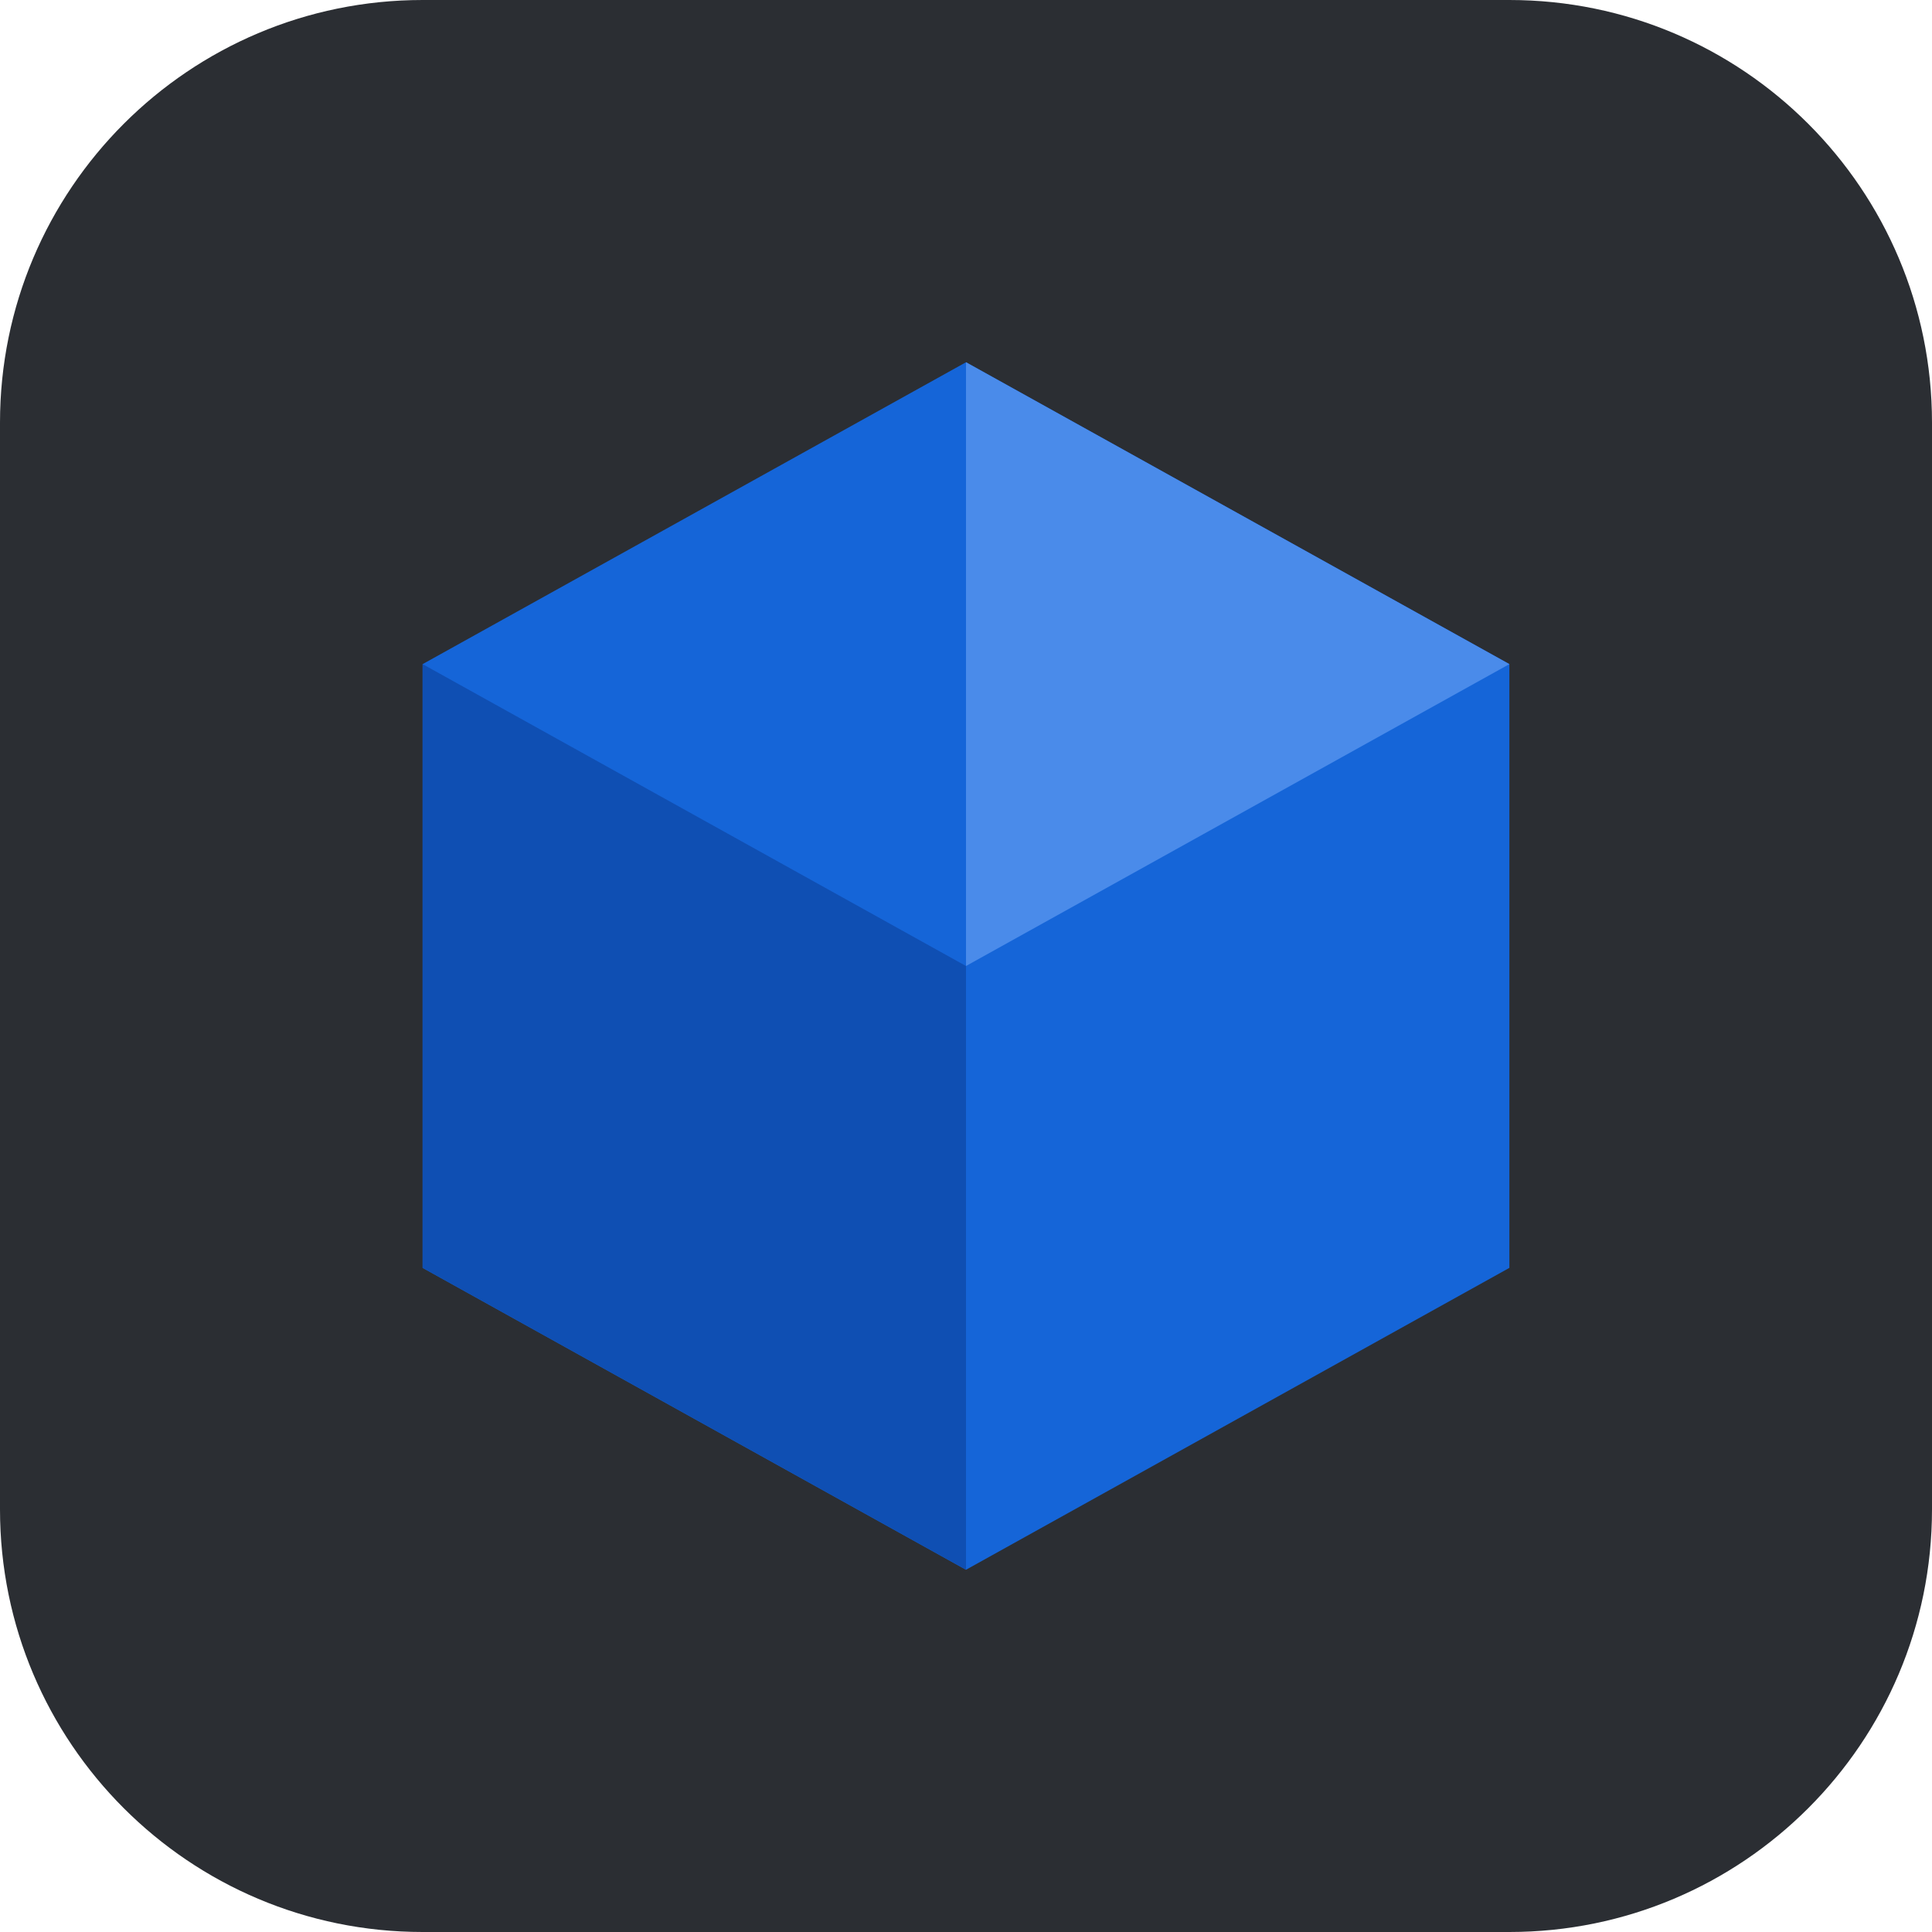
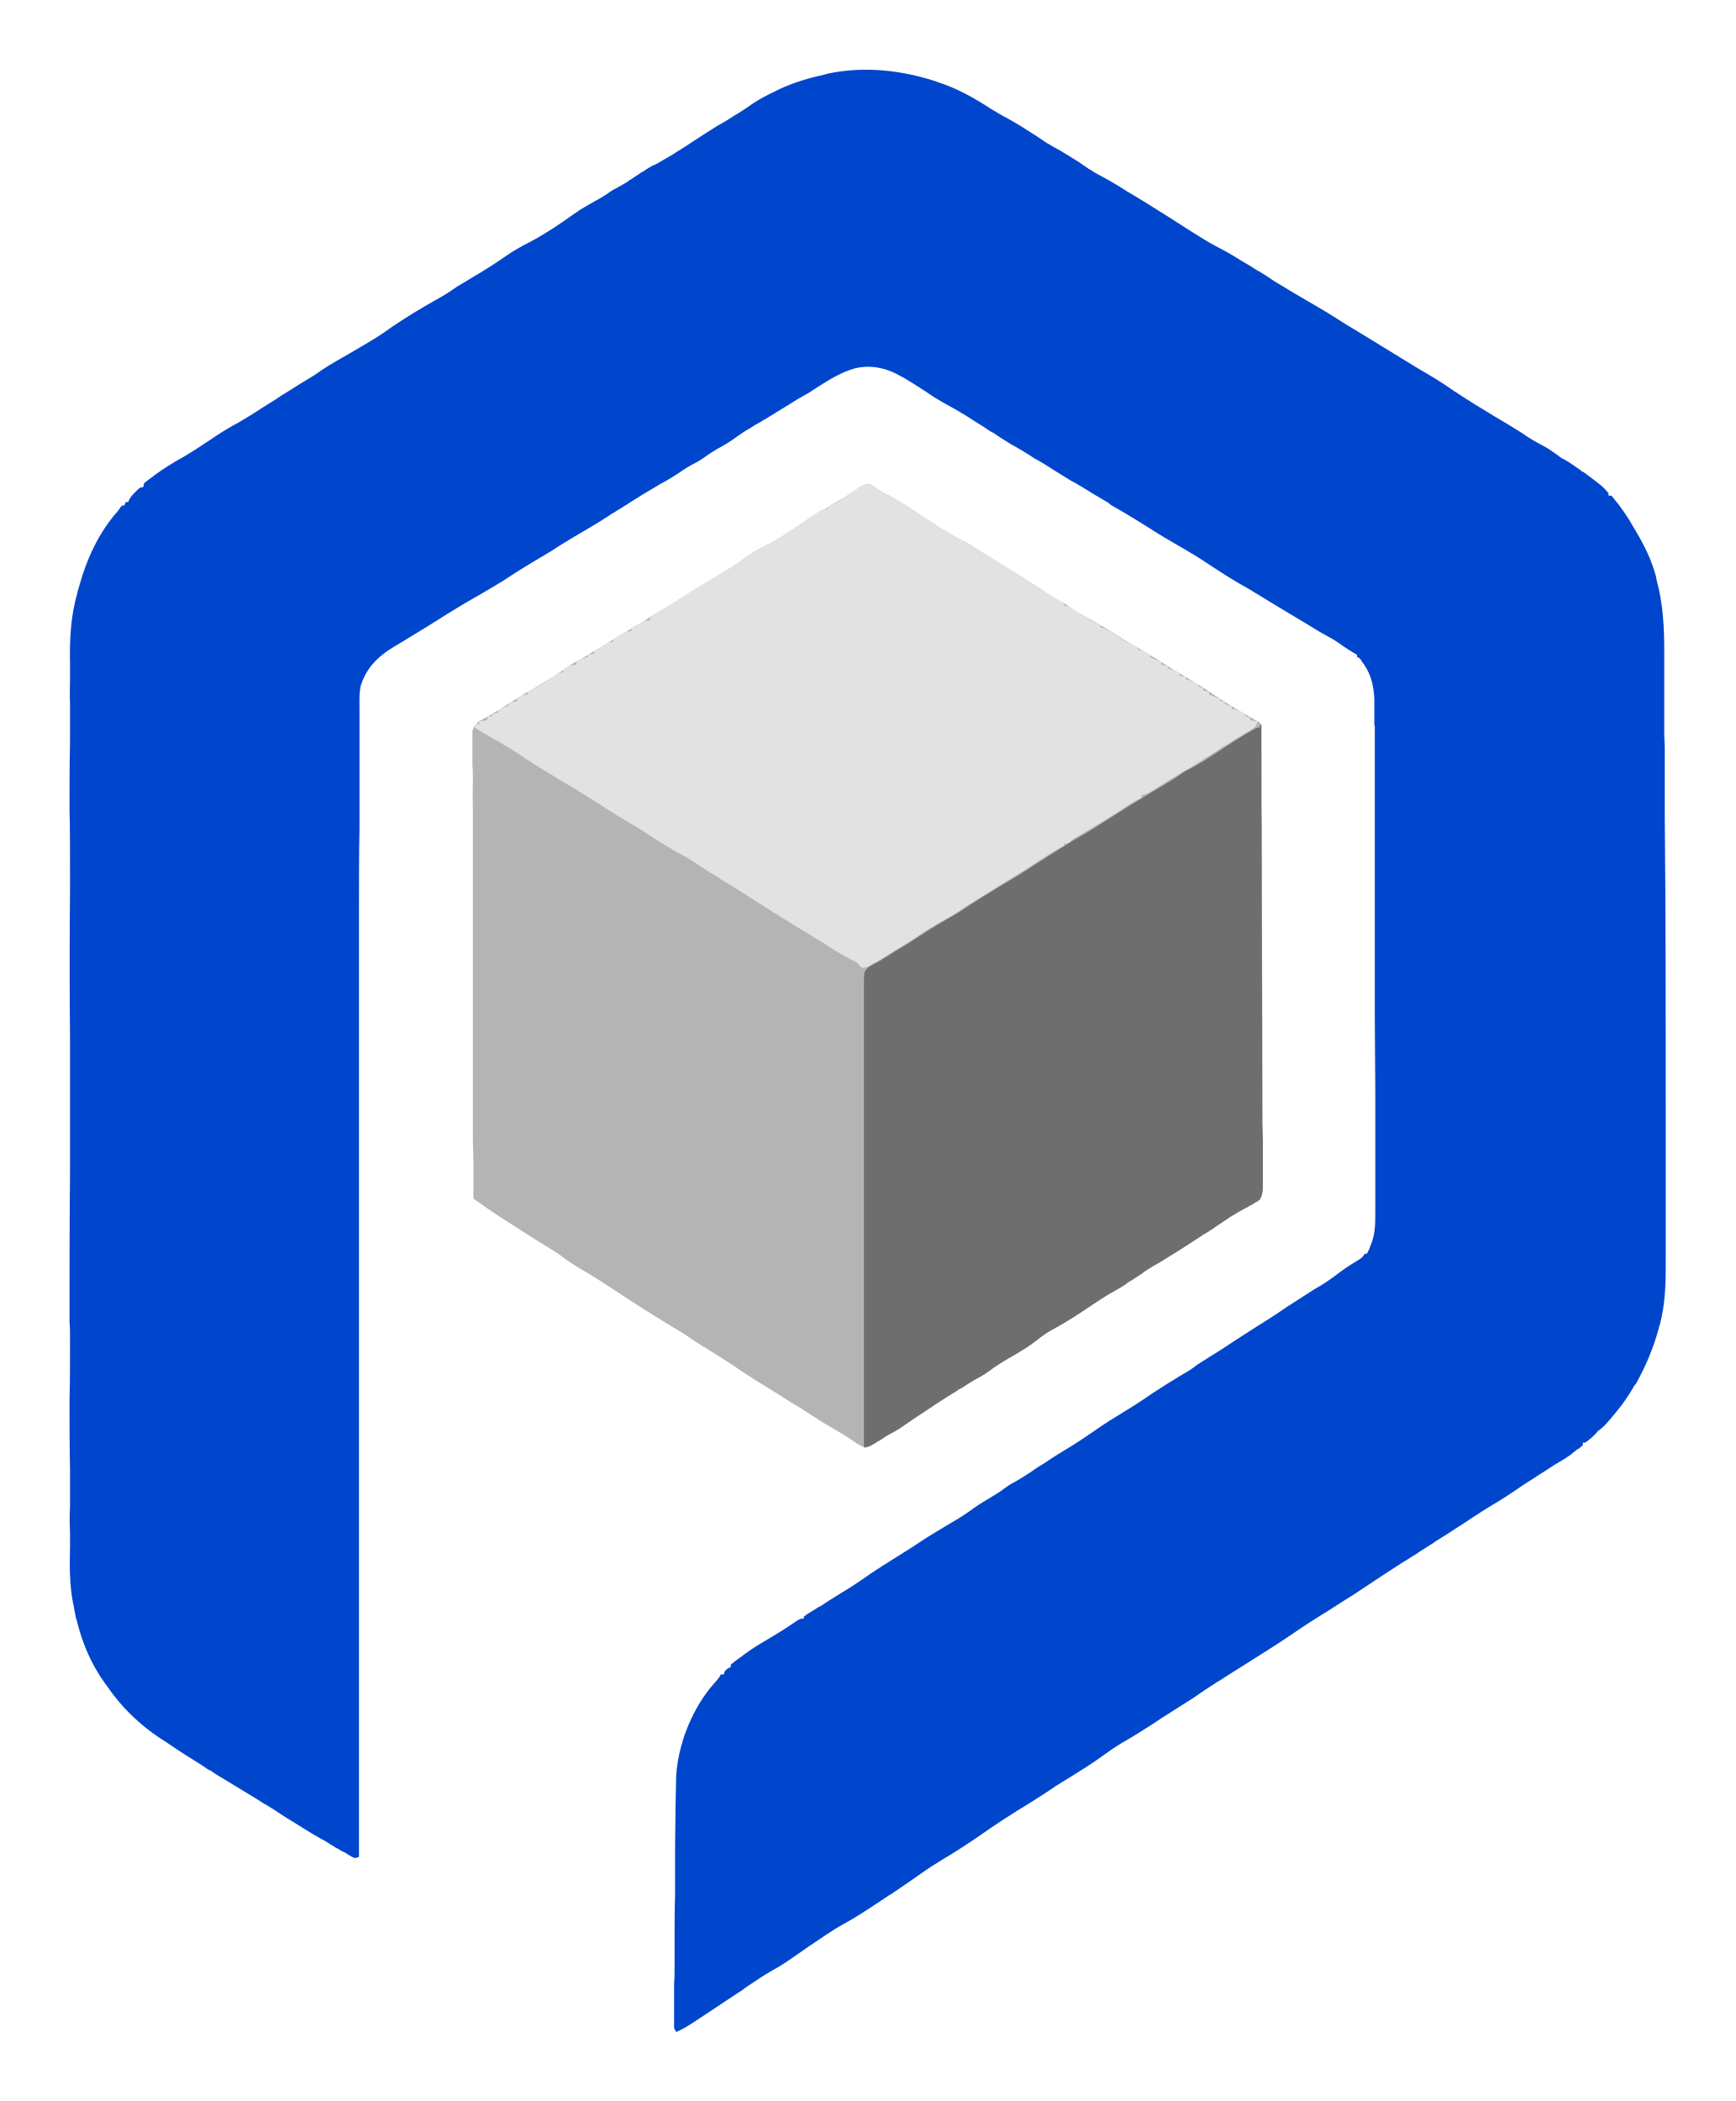
- <svg xmlns="http://www.w3.org/2000/svg" viewBox="0 0 64 64">
-   <rect width="64" height="64" rx="14" fill="#2B2E33" />
-   <path d="M32 12 14 22v20l18 10 18-10V22L32 12Z" fill="#1565D8" />
-   <path d="M32 12v20l18-10L32 12Z" fill="#4A8BEA" />
-   <path d="M14 22l18 10v20L14 42V22Z" fill="#0F4FB3" />
+ <svg xmlns="http://www.w3.org/2000/svg" viewBox="0 0 352 426" fill-rule="evenodd">
+   <path fill="#0046CC" d="M 189.8 16.5 C 189.8 16.5 189.8 16.5 190.3 16.7 C 194.1 17.9 197.6 19.9 201 22.1 C 202.2 22.8 203.3 23.5 204.5 24.1 C 205.9 24.9 207.3 25.7 208.6 26.6 C 208.8 26.7 209 26.8 209.1 26.9 C 209.9 27.4 210.7 27.9 211.4 28.4 C 212.1 28.9 212.8 29.3 213.5 29.7 C 215.4 30.7 217.2 31.9 219 33 C 219.4 33.3 219.8 33.6 220.3 33.9 C 220.6 34.1 220.8 34.3 221.1 34.4 C 221.8 34.9 222.5 35.3 223.3 35.7 C 225 36.6 226.7 37.6 228.4 38.7 C 228.5 38.8 228.7 38.9 228.9 39 C 231.6 40.6 234.3 42.3 237 44 C 244.8 49 244.8 49 248.8 51.1 C 250.4 52 251.9 53 253.5 53.9 C 254.1 54.3 254.7 54.7 255.3 55 C 256.3 55.6 257.4 56.3 258.4 57 C 261 58.6 263.7 60.2 266.3 61.7 C 268.6 63 270.8 64.4 273 65.8 C 273.5 66.1 274 66.4 274.5 66.7 C 275.7 67.4 276.9 68.2 278.1 68.9 C 281.2 70.8 284.3 72.7 287.4 74.6 C 290 76.1 292.5 77.6 294.9 79.3 C 297.6 81.1 300.4 82.8 303.2 84.5 C 305.1 85.6 306.9 86.7 308.8 87.9 C 310 88.8 311.3 89.5 312.6 90.2 C 313.8 90.8 314.9 91.6 315.9 92.3 C 316.5 92.8 316.5 92.8 317.3 93.2 C 318.4 93.8 319.4 94.6 320.5 95.3 C 320.6 95.5 320.8 95.6 321.1 95.7 C 325 98.6 325 98.6 326.2 100 C 326.2 100.2 326.2 100.3 326.2 100.5 C 326.4 100.5 326.6 100.5 326.8 100.5 C 327.2 101 327.6 101.5 328 102 C 328.2 102.2 328.3 102.4 328.4 102.5 C 329.4 103.9 330.4 105.3 331.2 106.8 C 331.4 107.1 331.6 107.5 331.8 107.8 C 333.5 110.7 334.9 113.5 335.8 116.8 C 335.8 116.9 335.8 116.9 335.9 117.4 C 337.3 122.5 337.5 127.3 337.5 132.5 C 337.5 133.7 337.5 134.8 337.5 135.9 C 337.5 137.8 337.5 139.6 337.5 141.5 C 337.5 144.1 337.5 146.6 337.5 149.1 C 337.5 149.9 337.6 150.7 337.6 151.5 C 337.6 151.7 337.6 151.9 337.6 152.1 C 337.6 156 337.6 159.8 337.6 163.7 C 337.6 164.4 337.6 165.1 337.6 165.8 C 337.8 185.4 337.8 204.9 337.8 224.5 C 337.8 227.4 337.8 230.2 337.8 233 C 337.8 236.7 337.8 240.3 337.8 244 C 337.8 245.8 337.8 247.6 337.8 249.4 C 337.8 251 337.8 252.7 337.8 254.3 C 337.8 254.9 337.8 255.5 337.8 256.1 C 337.8 260.4 337.7 264.5 336.6 268.6 C 336.5 268.8 336.4 269.1 336.4 269.3 C 335.3 273.3 333.8 276.9 331.8 280.5 C 331.6 280.7 331.6 280.8 331.4 281 C 330 283.5 328.4 285.6 326.5 287.8 C 326.3 288 326.1 288.3 325.8 288.6 C 325.3 289.2 324.7 289.7 324 290.2 C 323.8 290.5 323.6 290.7 323.4 290.9 C 322.8 291.5 322.2 292 321.5 292.5 C 321.3 292.5 321.2 292.5 321 292.5 C 321 292.7 321 292.8 321 293 C 320.7 293.3 320.7 293.3 320.2 293.7 C 320 293.8 319.9 293.9 319.7 294 C 319.5 294.2 319.3 294.3 319.2 294.4 C 319 294.6 318.8 294.7 318.6 294.9 C 317.5 295.7 316.3 296.4 315.1 297.1 C 314.3 297.6 313.6 298.1 312.8 298.6 C 312.6 298.7 312.5 298.8 312.3 298.9 C 311.4 299.5 310.5 300.1 309.5 300.7 C 307 302.4 304.5 304.1 301.9 305.6 C 300.1 306.7 298.3 307.9 296.5 309.1 C 295.5 309.7 294.5 310.4 293.4 311.1 C 292.6 311.6 291.8 312.1 291 312.6 C 290.9 312.7 290.8 312.8 290.6 312.9 C 289.9 313.3 289.2 313.8 288.4 314.3 C 288.2 314.4 287.9 314.6 287.6 314.8 C 287.6 314.8 287.6 314.8 287.2 315.1 C 286.3 315.6 285.5 316.2 284.6 316.7 C 281.3 318.8 278 321 274.7 323.2 C 272.4 324.6 270.2 326.1 267.9 327.5 C 265.3 329.1 262.8 330.8 260.3 332.5 C 258.3 333.8 256.3 335.1 254.2 336.4 C 252.3 337.6 250.4 338.8 248.5 340 C 248 340.3 247.5 340.7 246.9 341 C 245.2 342.1 243.5 343.2 241.8 344.4 C 239.7 345.7 237.6 347.1 235.5 348.4 C 234.9 348.8 234.3 349.2 233.7 349.6 C 231.7 350.9 229.6 352.2 227.5 353.4 C 226 354.3 224.6 355.3 223.2 356.3 C 221.3 357.7 219.3 358.9 217.4 360.1 C 216.3 360.8 215.1 361.5 214 362.2 C 212.3 363.4 210.5 364.5 208.8 365.6 C 205.5 367.6 202.2 369.7 199.1 371.9 C 196.5 373.7 193.9 375.4 191.2 377 C 189.7 377.9 188.3 378.8 186.9 379.8 C 184.8 381.3 182.7 382.7 180.5 384.2 C 180.4 384.2 180.4 384.2 180 384.5 C 174.1 388.4 174.1 388.4 171.1 390.1 C 168.7 391.4 166.4 393.1 164.1 394.6 C 158.8 398.3 158.8 398.3 156.5 399.6 C 154.9 400.5 153.3 401.6 151.8 402.6 C 151.4 402.9 151 403.1 150.7 403.4 C 149.6 404.1 148.6 404.8 147.5 405.5 C 139.1 411.1 139.1 411.1 137.2 412 C 136.6 411.4 136.7 411.1 136.7 410.2 C 136.7 410.1 136.7 409.9 136.7 409.7 C 136.7 409.5 136.7 409.3 136.7 409.2 C 136.7 408.5 136.7 407.9 136.7 407.3 C 136.7 406.8 136.7 406.4 136.7 405.9 C 136.7 404.7 136.7 403.5 136.7 402.3 C 136.8 401 136.8 399.7 136.8 398.4 C 136.8 396.3 136.8 394.1 136.8 392 C 136.8 389.5 136.8 387 136.9 384.5 C 136.9 381.9 136.9 379.2 136.9 376.6 C 136.9 375.8 136.9 375 136.9 374.3 C 137 365.2 137 365.2 137.1 361.2 C 137.1 361 137.1 360.7 137.1 360.5 C 137.2 358.2 137.6 356 138.2 353.8 C 138.3 353.6 138.4 353.4 138.4 353.1 C 139.8 348.6 142 344.4 145.2 340.9 C 145.8 340.2 145.8 340.2 146.2 339.5 C 146.4 339.5 146.6 339.5 146.8 339.5 C 146.8 339.3 146.9 339.2 146.9 339 C 147.3 338.4 147.6 338.3 148.2 338 C 148.2 337.8 148.2 337.7 148.2 337.5 C 149 336.9 149.7 336.3 150.5 335.8 C 150.7 335.6 150.8 335.5 151 335.4 C 152.6 334.2 154.3 333.2 156 332.2 C 157.7 331.2 159.3 330.2 160.9 329.1 C 162.2 328.2 162.2 328.2 163 328.2 C 163 328.1 163 327.9 163 327.8 C 163.6 327.3 164.2 327 164.8 326.6 C 165.2 326.4 165.6 326.1 165.9 325.9 C 166.1 325.8 166.3 325.7 166.5 325.6 C 167.2 325.2 167.8 324.7 168.5 324.3 C 169.3 323.8 170.1 323.3 170.9 322.8 C 172.1 322.1 173.3 321.3 174.5 320.5 C 177.4 318.4 180.4 316.6 183.4 314.7 C 184.4 314.1 185.3 313.5 186.2 312.9 C 188.4 311.4 190.7 310.1 193 308.7 C 194.6 307.8 196.1 306.8 197.6 305.7 C 198.6 305 199.6 304.4 200.6 303.8 C 202.6 302.6 202.6 302.6 203.4 302 C 203.9 301.6 204.4 301.3 205 300.9 C 206.4 300.2 207.7 299.3 209 298.5 C 209.7 298 210.4 297.5 211.1 297.1 C 211.3 297 211.4 296.9 211.6 296.8 C 213.5 295.5 215.6 294.2 217.6 293 C 219.2 292 220.8 290.9 222.4 289.8 C 224.1 288.6 225.9 287.5 227.7 286.4 C 229.7 285.2 231.7 283.9 233.7 282.5 C 235.7 281.2 237.6 280 239.6 278.8 C 240.7 278.2 241.8 277.5 242.8 276.7 C 243.8 276.1 244.8 275.4 245.8 274.8 C 247.3 273.9 248.8 272.9 250.3 271.9 C 251.7 271 253.1 270.1 254.5 269.2 C 256.6 267.9 258.8 266.5 260.8 265.1 C 262.2 264.2 263.6 263.3 265 262.4 C 265.2 262.3 265.4 262.2 265.6 262 C 266.4 261.5 267.2 261 268.1 260.5 C 269.5 259.6 270.9 258.6 272.2 257.6 C 273.3 256.8 274.4 256.1 275.6 255.4 C 276.2 255 276.2 255 276.8 254.2 C 276.9 254.2 277.1 254.2 277.2 254.2 C 277.4 253.8 277.6 253.4 277.8 253 C 277.8 252.8 277.9 252.6 278 252.4 C 278.9 250.2 278.9 248.1 278.9 245.8 C 278.9 245.4 278.9 244.9 278.9 244.5 C 278.9 243.4 278.9 242.2 278.9 241.1 C 278.9 239.8 278.9 238.6 278.9 237.4 C 278.9 234.9 278.9 232.5 278.9 230.1 C 278.9 227.2 278.9 224.4 278.9 221.5 C 278.9 216.5 278.8 211.4 278.8 206.3 C 278.8 201.4 278.8 196.5 278.8 191.6 C 278.8 191.3 278.8 191 278.8 190.7 C 278.8 189.5 278.8 188.2 278.8 187 C 278.8 182.1 278.8 177.1 278.8 172.1 C 278.8 171 278.8 169.8 278.8 168.7 C 278.8 165.7 278.8 162.8 278.8 159.8 C 278.8 158.6 278.8 157.3 278.8 156.1 C 278.8 153.2 278.8 150.2 278.8 147.2 C 278.7 147.1 278.7 146.9 278.7 146.7 C 278.7 145.5 278.7 144.4 278.7 143.3 C 278.7 142.8 278.7 142.3 278.7 141.8 C 278.6 139.2 278.1 136.9 276.6 134.7 C 276.4 134.5 276.3 134.3 276.1 134 C 275.8 133.5 275.8 133.5 275.2 133.2 C 275.2 133.1 275.2 132.9 275.2 132.8 C 275.1 132.7 275 132.6 274.9 132.6 C 274 132.1 273.3 131.6 272.5 131.1 C 271.4 130.3 270.4 129.6 269.2 129 C 267.9 128.3 266.6 127.5 265.3 126.7 C 263.3 125.5 261.3 124.3 259.3 123.1 C 257.8 122.2 256.2 121.2 254.7 120.3 C 253.6 119.6 252.4 118.9 251.3 118.3 C 249.4 117.2 247.5 116 245.7 114.8 C 243.5 113.3 241.2 111.9 238.9 110.6 C 236.8 109.4 234.8 108.2 232.8 106.9 C 231.8 106.3 230.9 105.7 229.9 105.1 C 228.4 104.2 226.9 103.3 225.3 102.4 C 225.1 102.2 224.9 102.1 224.7 101.9 C 223.7 101.3 222.8 100.8 221.8 100.2 C 220.2 99.2 218.6 98.2 216.9 97.3 C 215.9 96.7 215 96.1 214 95.5 C 212.6 94.6 211.2 93.7 209.7 92.9 C 209.4 92.7 209.1 92.5 208.8 92.3 C 207.5 91.5 206.2 90.7 204.9 90 C 203.8 89.3 202.6 88.6 201.5 87.8 C 201.3 87.7 201.1 87.6 200.9 87.5 C 199.9 86.8 198.8 86.1 197.8 85.5 C 195.7 84.1 193.6 82.9 191.4 81.7 C 190.2 81 189 80.3 187.9 79.5 C 186.4 78.5 184.9 77.6 183.3 76.6 C 183.1 76.5 182.9 76.4 182.7 76.3 C 179.8 74.6 176.6 73.9 173.3 74.7 C 170.2 75.6 167.7 77.3 165 79 C 164 79.7 162.9 80.3 161.8 80.9 C 161 81.4 160.2 81.9 159.4 82.4 C 157.9 83.3 156.5 84.2 155 85.1 C 154.9 85.1 154.9 85.1 154.5 85.4 C 153.8 85.8 153 86.2 152.3 86.7 C 151.2 87.3 150.2 88 149.2 88.7 C 148 89.6 146.8 90.3 145.5 91 C 144.7 91.5 144 91.9 143.3 92.4 C 142.7 92.9 142.1 93.2 141.5 93.6 C 140.5 94.1 139.6 94.6 138.7 95.2 C 137.1 96.3 135.5 97.3 133.8 98.2 C 131.4 99.6 129.1 101 126.8 102.5 C 126.6 102.6 126.6 102.6 126 103 C 125.6 103.2 125.2 103.5 124.7 103.8 C 124.6 103.9 124.6 103.9 124 104.2 C 123.9 104.3 123.7 104.4 123.6 104.5 C 121.3 106 118.9 107.4 116.5 108.8 C 115 109.7 113.5 110.6 112 111.6 C 110.7 112.4 109.3 113.2 108 114 C 106.5 114.9 105 115.8 103.5 116.8 C 101.6 118.1 99.6 119.2 97.6 120.4 C 97.4 120.5 97.3 120.6 97.1 120.7 C 96.3 121.1 95.6 121.6 94.8 122 C 92.1 123.6 89.4 125.3 86.7 127 C 84.9 128.1 83.1 129.2 81.3 130.3 C 77.6 132.4 74.6 134.6 73.2 138.9 C 72.8 140.5 72.9 142.2 72.9 143.8 C 72.9 144.2 72.9 144.6 72.9 145 C 72.9 146.2 72.9 147.3 72.9 148.4 C 72.9 149.6 72.9 150.8 72.9 152 C 72.9 154.2 72.9 156.3 72.9 158.4 C 72.9 161.6 72.9 164.8 72.9 167.9 C 72.8 173.3 72.8 178.6 72.8 183.9 C 72.8 189.2 72.8 194.5 72.8 199.7 C 72.8 200.1 72.8 200.4 72.8 200.7 C 72.8 202.1 72.8 203.4 72.8 204.7 C 72.8 208.4 72.8 212.2 72.8 215.9 C 72.8 216.1 72.8 216.2 72.8 216.4 C 72.8 224.6 72.8 232.9 72.8 241.1 C 72.8 244 72.8 246.8 72.8 249.7 C 72.8 249.9 72.8 250.1 72.8 250.2 C 72.8 258.5 72.8 266.7 72.8 275 C 72.8 275.5 72.8 276.1 72.8 276.6 C 72.8 280.1 72.8 283.7 72.8 287.2 C 72.8 294.3 72.8 301.4 72.8 308.4 C 72.8 308.7 72.8 309.1 72.8 309.4 C 72.8 331.8 72.8 354.1 72.8 376.5 C 72 376.8 72 376.8 71.4 376.5 C 71.2 376.4 70.9 376.2 70.7 376.1 C 70.4 375.9 70.2 375.8 69.9 375.6 C 69.6 375.5 69.3 375.3 69.1 375.2 C 68.8 375 68.5 374.8 68.2 374.7 C 67.4 374.2 66.6 373.7 65.8 373.2 C 65.6 373.1 65.4 373 65.2 372.9 C 62.7 371.5 60.3 369.9 57.8 368.4 C 56.3 367.4 54.8 366.4 53.2 365.5 C 53 365.4 52.8 365.2 52.6 365.1 C 50.3 363.7 48 362.3 45.7 360.9 C 45 360.5 44.4 360.1 43.7 359.7 C 43.5 359.5 43.2 359.4 43 359.2 C 42.9 359.1 42.9 359.1 42.2 358.8 C 41.8 358.5 41.4 358.2 40.9 357.9 C 38.5 356.4 36.1 354.9 33.8 353.3 C 33.3 353 32.9 352.7 32.4 352.4 C 28.3 349.7 24.5 346 21.8 342 C 21.6 341.7 21.4 341.5 21.2 341.2 C 18.5 337.4 16.7 333.2 15.6 328.7 C 15.6 328.6 15.6 328.6 15.4 328.1 C 15.3 327.4 15.1 326.7 15 326 C 15 325.8 15 325.8 14.8 325 C 14.1 321.3 14.1 317.5 14.2 313.7 C 14.2 312.7 14.2 311.7 14.2 310.7 C 14.1 309 14.1 307.3 14.2 305.5 C 14.2 303 14.2 300.4 14.2 297.8 C 14.1 293.3 14.1 288.7 14.1 284.1 C 14.2 280.1 14.2 276.1 14.2 272.1 C 14.2 271.8 14.2 271.5 14.2 271.2 C 14.2 270.2 14.2 269.1 14.1 268 C 14.1 257.9 14.1 247.7 14.2 237.6 C 14.2 228.6 14.2 219.6 14.2 210.6 C 14.1 200.4 14.1 190.3 14.2 180.2 C 14.2 179.1 14.2 178 14.2 176.9 C 14.2 176.7 14.2 176.4 14.2 176.1 C 14.2 172.1 14.2 168.1 14.1 164.1 C 14.1 159.6 14.1 155 14.2 150.4 C 14.2 147.9 14.2 145.3 14.2 142.8 C 14.1 141.1 14.2 139.4 14.2 137.7 C 14.2 136.7 14.2 135.7 14.2 134.8 C 14.1 129.8 14.3 125 15.7 120.2 C 15.7 119.9 15.8 119.7 15.9 119.4 C 17.5 113.5 19.9 108.1 24 103.5 C 24.1 103.3 24.3 103.1 24.4 102.9 C 24.5 102.8 24.6 102.6 24.8 102.5 C 24.9 102.5 25.1 102.5 25.2 102.5 C 25.3 102.3 25.4 102 25.5 101.8 C 25.7 101.8 25.8 101.8 26 101.8 C 26.1 101.6 26.1 101.5 26.2 101.3 C 26.5 100.7 27 100.2 27.5 99.7 C 27.6 99.6 27.6 99.6 28 99.2 C 28.5 98.8 28.5 98.8 29 98.8 C 29.1 98.5 29.2 98.3 29.2 98 C 29.8 97.5 30.3 97.1 30.9 96.7 C 31.1 96.6 31.2 96.4 31.4 96.3 C 33.2 95 35.1 93.8 37.1 92.7 C 39 91.6 40.8 90.4 42.6 89.2 C 44.5 87.9 46.4 86.7 48.5 85.6 C 50 84.7 51.5 83.8 53 82.8 C 54.1 82.1 55.1 81.5 56.2 80.8 C 56.4 80.6 56.7 80.5 56.9 80.3 C 58.6 79.3 60.2 78.2 61.9 77.2 C 63.1 76.5 64.2 75.8 65.3 75 C 67.1 73.8 69.1 72.7 71 71.6 C 76.8 68.2 76.8 68.2 79.6 66.2 C 82.4 64.3 85.4 62.5 88.4 60.8 C 89.9 60 91.3 59.1 92.7 58.1 C 94.3 57.2 95.8 56.2 97.4 55.3 C 99.2 54.2 100.9 53.1 102.6 51.9 C 104.2 50.8 105.8 49.9 107.4 49.1 C 110.6 47.4 113.6 45.4 116.5 43.3 C 117.8 42.4 119.2 41.6 120.6 40.8 C 121.4 40.4 122.2 39.9 123 39.4 C 123.5 39 124 38.7 124.5 38.4 C 125.5 37.9 126.5 37.3 127.5 36.7 C 127.5 36.6 127.5 36.6 127.9 36.4 C 128.6 35.9 129.3 35.5 130 35 C 130.2 34.9 130.5 34.7 130.7 34.6 C 130.9 34.4 131.1 34.3 131.3 34.2 C 131.9 33.8 132.5 33.5 133.2 33.2 C 134.4 32.5 135.6 31.8 136.8 31.1 C 137 30.9 137.2 30.8 137.4 30.7 C 138.4 30.1 139.3 29.5 140.2 28.9 C 141.9 27.8 143.7 26.6 145.5 25.5 C 146.8 24.8 148.1 24 149.3 23.2 C 149.5 23.1 149.7 23 149.8 22.9 C 150.8 22.3 151.8 21.6 152.8 20.9 C 154.2 20 155.7 19.2 157.2 18.5 C 157.4 18.4 157.4 18.4 158 18.1 C 161 16.7 164.1 15.8 167.3 15.1 C 167.5 15 167.8 15 168 14.9 C 175.3 13.4 182.7 14.2 189.8 16.5 Z" />
+   <path fill="#B4B4B4" d="M 176.5 98.2 C 177 98.5 177 98.5 177.5 98.9 C 178.3 99.5 179 99.9 179.9 100.3 C 182.3 101.5 184.5 103 186.7 104.5 C 189.6 106.4 192.6 108.4 195.8 109.9 C 196.5 110.3 197.2 110.7 197.9 111.2 C 199.4 112.2 201 113.1 202.5 114.1 C 205.4 115.8 208.2 117.6 211 119.4 C 211.3 119.6 211.6 119.9 212 120.1 C 212 120.1 212 120.1 212.4 120.4 C 213.6 121.2 214.7 121.8 215.9 122.4 C 216.6 122.8 217.2 123.3 217.8 123.8 C 218.4 124.1 219.1 124.5 219.7 124.8 C 222 126.1 224.3 127.4 226.5 128.8 C 227.5 129.5 228.6 130.1 229.6 130.7 C 231.5 131.8 233.4 132.9 235.3 134.1 C 236.7 135 238.1 135.9 239.5 136.7 C 242.1 138.2 244.6 139.8 247.1 141.5 C 249.7 143.2 252.4 144.8 255.1 146.3 C 255.5 146.5 255.5 146.5 255.8 147 C 255.8 147.7 255.8 148.5 255.8 149.2 C 255.8 149.4 255.8 149.7 255.8 149.9 C 255.8 150.7 255.8 151.5 255.8 152.3 C 255.8 152.8 255.8 153.4 255.8 153.9 C 255.8 155.5 255.8 157 255.8 158.5 C 255.8 160.2 255.8 161.8 255.8 163.4 C 255.9 166.6 255.9 169.7 255.9 172.9 C 255.9 173.2 255.9 173.6 255.9 173.9 C 255.9 174.1 255.9 174.3 255.9 174.5 C 255.9 176.3 255.9 178.1 255.9 179.9 C 255.9 189.1 256 198.3 256 207.5 C 256 208.9 256 210.3 256 211.7 C 256 217.1 256 222.5 256 227.9 C 256 229.1 256.1 230.3 256.1 231.5 C 256.1 233 256.1 234.5 256.1 236.1 C 256.1 236.6 256.1 237.2 256.1 237.7 C 256.1 238.4 256.1 239.1 256.1 239.8 C 256.1 240 256.1 240.2 256.1 240.5 C 256.1 241.5 256 242.3 255.5 243.2 C 255 243.6 255 243.6 254.4 243.9 C 254.2 244.1 254 244.2 253.8 244.3 C 253.5 244.4 253.3 244.5 253.1 244.7 C 252.6 244.9 252.1 245.2 251.6 245.5 C 251.5 245.5 251.5 245.5 250.9 245.9 C 250 246.4 249.2 246.9 248.4 247.5 C 248.2 247.6 248.1 247.7 247.9 247.8 C 247.6 248 247.3 248.2 247 248.4 C 246 249.1 245 249.8 243.9 250.4 C 243.7 250.6 243.5 250.7 243.3 250.8 C 240.6 252.6 237.9 254.3 235.1 256 C 233.8 256.7 232.5 257.5 231.3 258.4 C 230.4 259 229.5 259.6 228.6 260.1 C 228.5 260.3 228.3 260.4 228.1 260.5 C 227.2 261.1 226.3 261.6 225.4 262.1 C 224 262.9 222.7 263.8 221.3 264.7 C 218.8 266.4 216.2 268.1 213.4 269.6 C 212.3 270.2 211.3 270.9 210.3 271.7 C 208.8 272.9 207.3 273.8 205.6 274.8 C 203.8 275.8 202 276.9 200.3 278.2 C 199.7 278.6 199.1 279 198.5 279.3 C 197.2 280 196.1 280.7 194.9 281.5 C 194.6 281.6 194.4 281.7 194.2 281.9 C 191.2 283.7 188.3 285.7 185.3 287.7 C 184.9 288 184.5 288.3 184.1 288.5 C 183.7 288.8 183.4 289 183 289.3 C 182 290 180.9 290.6 179.8 291.2 C 179.3 291.5 178.8 291.8 178.4 292.1 C 178.1 292.2 177.8 292.4 177.6 292.6 C 177.3 292.8 177 292.9 176.8 293.1 C 176 293.5 176 293.5 175.4 293.5 C 174.6 293.2 173.9 292.8 173.2 292.3 C 171.8 291.3 170.4 290.5 168.9 289.6 C 167.3 288.7 165.7 287.7 164.2 286.7 C 163 285.9 161.7 285.1 160.5 284.4 C 160.3 284.3 160.1 284.1 159.9 284 C 159.6 283.8 159.2 283.6 158.8 283.3 C 155.4 281.2 151.9 279.1 148.6 276.8 C 146.9 275.7 145.2 274.6 143.4 273.5 C 142.2 272.8 141 272 139.8 271.2 C 138.7 270.4 137.5 269.7 136.3 269 C 132.2 266.5 128.2 264 124.2 261.3 C 122.2 260 120.2 258.7 118.1 257.5 C 116.6 256.6 115.3 255.8 114 254.8 C 113 254 111.9 253.4 110.8 252.7 C 109.6 252 108.4 251.2 107.1 250.4 C 105.7 249.5 104.3 248.6 102.9 247.7 C 101.6 246.9 100.3 246 99.1 245.2 C 98.3 244.6 97.5 244.1 96.7 243.5 C 96.2 243.2 96.2 243.2 96 243 C 96 242.5 96 242 96 241.5 C 96 241.4 96 241.4 96 241 C 96 240.4 96 239.9 96 239.4 C 96 239 96 238.6 96 238.2 C 96 237.1 96 236 96 234.9 C 96 233.7 95.9 232.6 95.9 231.4 C 95.9 228.6 95.9 225.8 95.9 222.9 C 95.9 222.1 95.9 221.3 95.9 220.5 C 95.9 215.6 95.9 210.6 95.9 205.7 C 95.9 204.5 95.9 203.4 95.9 202.2 C 95.9 202 95.9 201.7 95.9 201.4 C 95.9 196.8 95.9 192.1 95.9 187.5 C 95.9 182.8 95.9 178 95.9 173.3 C 95.9 170.6 95.9 168 95.9 165.3 C 95.9 163 95.8 160.8 95.9 158.5 C 95.9 157.3 95.9 156.2 95.8 155 C 95.8 154 95.8 152.9 95.8 151.9 C 95.8 151.5 95.8 151.1 95.8 150.7 C 95.8 150.2 95.8 149.7 95.8 149.1 C 95.8 148.9 95.8 148.6 95.8 148.3 C 96 147.3 96.5 146.9 97.2 146.2 C 97.8 145.9 98.3 145.6 98.9 145.3 C 100.1 144.6 101.3 143.9 102.5 143.1 C 103.7 142.4 104.8 141.6 106 140.9 C 106.2 140.8 106.3 140.7 106.5 140.6 C 107.2 140.2 107.9 139.8 108.6 139.4 C 112.9 136.8 112.9 136.8 114.4 135.7 C 115.6 134.8 116.9 134.1 118.2 133.4 C 119.4 132.7 120.7 131.9 121.9 131.2 C 123.5 130.2 125.2 129.2 126.8 128.2 C 128.5 127.2 130.2 126.2 131.9 125.1 C 133 124.4 134 123.8 135.1 123.2 C 136 122.6 136.9 122.1 137.8 121.5 C 139 120.7 140.3 119.9 141.6 119.1 C 142.6 118.5 143.6 117.9 144.6 117.3 C 145.2 116.9 145.8 116.6 146.4 116.2 C 148 115.3 149.4 114.4 150.8 113.3 C 152.1 112.3 153.5 111.5 155 110.8 C 158.1 109.2 161 107.3 163.8 105.3 C 164.8 104.6 165.7 104.1 166.7 103.5 C 167.4 103.2 168 102.8 168.7 102.3 C 169.4 101.9 170 101.5 170.7 101.2 C 171.9 100.4 173.1 99.7 174.3 98.8 C 175.1 98.3 175.5 98.2 176.5 98.2 Z" />
+   <path fill="#E2E2E2" d="M 176.5 98.2 C 177.2 98.6 177.2 98.6 177.8 99.1 C 178.6 99.6 179.4 100.1 180.2 100.5 C 181.3 101 182.2 101.6 183.2 102.2 C 184.1 102.8 185.1 103.4 186 104 C 187.1 104.7 188.1 105.3 189.2 106 C 191.1 107.3 193 108.5 195 109.5 C 196 110 197 110.5 197.9 111.2 C 199.4 112.2 201 113.1 202.5 114.1 C 205.4 115.8 208.2 117.6 211 119.4 C 211.2 119.6 211.4 119.7 211.5 119.8 C 211.8 120 212.2 120.2 212.5 120.4 C 213.5 121.1 214.6 121.7 215.8 122.2 C 215.8 122.4 215.8 122.6 215.8 122.8 C 215.9 122.8 216 122.8 216.2 122.8 C 217 123.1 217.6 123.5 218.3 123.9 C 218.6 124.1 218.9 124.3 219.1 124.5 C 219.3 124.6 219.4 124.6 219.6 124.7 C 220.2 125.1 220.8 125.5 221.4 125.9 C 221.6 126 221.8 126.1 222 126.2 C 222.5 126.5 222.5 126.5 223.2 126.8 C 223.2 126.9 223.2 127.1 223.2 127.2 C 223.4 127.3 223.5 127.3 223.6 127.3 C 224.5 127.6 225.2 128.1 225.9 128.5 C 227.4 129.6 229 130.5 230.8 131.2 C 230.8 131.4 230.8 131.6 230.8 131.8 C 230.8 131.8 230.8 131.8 231.2 131.8 C 231.9 132 232.6 132.4 233.2 132.8 C 233.2 132.9 233.2 133.1 233.2 133.2 C 233.4 133.3 233.6 133.4 233.8 133.5 C 234.4 133.7 234.9 134 235.5 134.2 C 235.5 134.4 235.5 134.6 235.5 134.8 C 235.9 134.8 236.3 134.9 236.8 135 C 236.8 135.2 236.8 135.3 236.8 135.5 C 236.8 135.5 236.8 135.5 237.2 135.6 C 237.9 135.8 238.6 136.1 239.2 136.5 C 239.2 136.7 239.2 136.8 239.2 137 C 239.7 137.1 240.1 137.2 240.5 137.2 C 240.5 137.4 240.5 137.6 240.5 137.8 C 240.6 137.8 240.6 137.8 240.9 137.8 C 241.7 138 242.3 138.4 243 138.8 C 243 138.9 243 139.1 243 139.2 C 243.3 139.3 243.7 139.4 244 139.5 C 244 139.7 244 139.8 244 140 C 244.4 140.1 244.8 140.2 245.2 140.2 C 245.2 140.4 245.2 140.6 245.2 140.8 C 246 141.1 246.7 141.4 247.5 141.8 C 247.5 141.9 247.5 142.1 247.5 142.2 C 247.7 142.2 248 142.2 248.2 142.2 C 248.3 142.4 248.4 142.6 248.5 142.8 C 248.9 142.9 249.3 143.1 249.8 143.2 C 249.8 143.4 249.8 143.6 249.8 143.8 C 249.9 143.8 250.1 143.8 250.3 143.8 C 251.1 144 251.8 144.4 252.5 144.8 C 252.5 144.9 252.5 145.1 252.5 145.2 C 252.8 145.3 253.2 145.4 253.5 145.5 C 253.5 145.7 253.5 145.8 253.5 146 C 254 146.1 254.5 146.2 255 146.2 C 254.8 147.1 254.8 147.2 254 147.8 C 253.7 148 253.3 148.2 253 148.4 C 252.6 148.6 252.2 148.8 251.9 149.1 C 251.7 149.2 251.5 149.3 251.3 149.4 C 250.4 149.9 249.6 150.5 248.7 151 C 248.6 151.1 248.4 151.2 248.2 151.3 C 247.2 152 246.1 152.7 245.1 153.3 C 243.4 154.4 241.7 155.5 239.9 156.5 C 238 157.6 236.1 158.8 234.2 160 C 234.1 160.1 234.1 160.1 233.6 160.4 C 233.4 160.5 233.2 160.6 233 160.7 C 232.5 161 232.1 161.1 231.5 161.2 C 231.5 161.4 231.5 161.6 231.5 161.8 C 231.3 161.8 231.2 161.9 231 162 C 229.6 162.7 228.2 163.6 226.9 164.5 C 224.6 166 222.2 167.4 219.9 168.8 C 219.7 168.9 219.6 169 219.4 169.1 C 219 169.3 218.6 169.6 218.2 169.8 C 217.5 170.2 217.5 170.2 217 170.7 C 216.5 171 216.5 171 215.8 171 C 215.8 171.2 215.8 171.3 215.8 171.5 C 215.5 171.6 215.3 171.7 215.1 171.8 C 213.5 172.7 212 173.7 210.4 174.7 C 208.7 175.9 207 176.9 205.2 178 C 203.7 178.9 202.1 179.9 200.6 180.9 C 199.6 181.5 198.5 182.1 197.5 182.8 C 196.4 183.4 195.4 184.1 194.4 184.8 C 193.1 185.6 191.8 186.4 190.5 187.1 C 188.5 188.2 186.6 189.4 184.8 190.7 C 182.6 192 180.5 193.4 178.3 194.7 C 178.2 194.8 178.2 194.8 177.5 195.1 C 177.4 195.2 177.4 195.2 176.7 195.6 C 176.5 195.7 176.3 195.8 176.1 196 C 175.5 196.2 175.5 196.2 174.8 196.2 C 174.4 195.9 174.1 195.6 173.8 195.2 C 173.3 194.9 172.8 194.7 172.3 194.4 C 170.8 193.6 169.3 192.7 167.8 191.8 C 167.6 191.6 167.4 191.5 167.2 191.3 C 166.7 191 166.2 190.8 165.8 190.5 C 164.4 189.6 163 188.8 161.7 188 C 158.9 186.3 156.2 184.6 153.4 182.8 C 153 182.6 152.7 182.3 152.3 182.1 C 152.1 182 151.9 181.8 151.7 181.7 C 149.7 180.4 147.6 179.2 145.6 177.9 C 144.1 177 142.7 176.1 141.2 175.1 C 139.9 174.2 138.5 173.4 137.1 172.7 C 135.4 171.7 133.8 170.7 132.1 169.6 C 130.6 168.6 129 167.6 127.4 166.7 C 125.9 165.8 124.5 164.9 123 164 C 121.1 162.7 119.2 161.6 117.3 160.4 C 117.2 160.3 117 160.2 116.9 160.1 C 115.6 159.4 114.3 158.6 113 157.8 C 110.2 156.1 107.5 154.5 104.9 152.7 C 102.6 151.2 100.3 149.9 98 148.6 C 97.4 148.2 96.8 147.9 96.2 147.5 C 96.3 147.3 96.4 147 96.5 146.8 C 96.7 146.8 97 146.8 97.2 146.8 C 97.2 146.6 97.2 146.4 97.2 146.2 C 97.7 146.2 98.2 146.1 98.8 146 C 98.8 145.8 98.9 145.5 99 145.2 C 99.2 145.2 99.5 145.2 99.8 145.2 C 99.8 145.1 99.8 144.9 99.8 144.8 C 100.2 144.7 100.6 144.6 101 144.5 C 101 144.3 101 144.2 101 144 C 101.7 143.6 102.5 143.3 103.2 143 C 103.2 142.8 103.2 142.7 103.2 142.5 C 103.7 142.4 104.2 142.3 104.8 142.2 C 104.8 142 104.9 141.8 105 141.5 C 105.7 141 106.1 140.8 107 140.8 C 107 140.6 107 140.4 107 140.2 C 107.2 140.2 107.4 140.1 107.6 140 C 109.4 139.1 111.1 138 112.7 136.8 C 113.3 136.5 113.7 136.4 114.2 136.2 C 114.2 136.1 114.2 135.9 114.2 135.8 C 115.2 135 115.6 134.8 116.8 134.8 C 116.8 134.5 116.9 134.3 117 134 C 117.7 133.6 118.5 133.4 119.2 133.2 C 119.2 133.1 119.2 132.9 119.2 132.8 C 119.7 132.7 120.1 132.6 120.5 132.5 C 120.5 132.3 120.5 132.2 120.5 132 C 121.1 131.6 121.1 131.6 122 131.1 C 122.2 130.9 122.5 130.8 122.8 130.6 C 123.5 130.2 123.5 130.2 124.2 130.2 C 124.3 130.1 124.3 130.1 124.5 129.5 C 125.1 129.1 125.1 129.1 125.8 128.7 C 126.1 128.6 126.3 128.4 126.6 128.3 C 127.2 128 127.2 128 128 128 C 128 127.9 128 127.9 128.2 127.2 C 128.8 126.8 128.8 126.8 129.6 126.5 C 129.8 126.3 130.1 126.2 130.3 126.1 C 131 125.8 131 125.8 131.8 125.8 C 131.8 125.5 131.9 125.3 132 125 C 132.6 124.5 132.6 124.5 133.5 124.1 C 133.6 124 133.7 123.9 133.9 123.8 C 134.9 123.2 135.8 122.7 136.8 122.1 C 138 121.4 139.1 120.7 140.2 119.9 C 140.9 119.4 141.6 119 142.3 118.6 C 143.4 118 144.5 117.3 145.5 116.7 C 146.4 116.1 147.3 115.6 148.2 115.1 C 149.1 114.6 149.9 114 150.7 113.4 C 152.1 112.3 153.5 111.5 155 110.8 C 158.1 109.2 161 107.3 163.8 105.3 C 166.7 103.2 166.7 103.2 167.8 103.2 C 167.8 103.1 167.9 102.9 168 102.8 C 168.5 102.4 169 102.1 169.6 101.9 C 171.2 101 172.6 100 174.1 98.9 C 175 98.3 175.4 98.1 176.5 98.2 Z" />
+   <path fill="#6E6E6E" d="M 255.5 147 C 255.6 147 255.7 147 255.8 147 C 255.8 167.5 255.9 187.9 256 227.9 C 256 229.1 256.1 230.3 256.1 231.5 C 256.1 233 256.1 234.5 256.1 236.1 C 256.1 236.6 256.1 237.2 256.1 237.7 C 256.1 238.4 256.1 239.1 256.1 239.8 C 256.1 240 256.1 240.2 256.1 240.5 C 256.1 241.5 256 242.3 255.5 243.2 C 255 243.6 255 243.6 254.4 243.9 C 254.2 244.1 254 244.2 253.8 244.3 C 253.5 244.4 253.3 244.5 253.1 244.7 C 252.6 244.9 252.1 245.2 251.6 245.5 C 251.4 245.6 251.2 245.7 250.9 245.9 C 250 246.4 249.2 246.9 248.4 247.5 C 248.3 247.5 248.3 247.5 247.9 247.8 C 247.6 248 247.3 248.2 247 248.4 C 246 249.1 245 249.8 243.9 250.4 C 243.7 250.6 243.5 250.7 243.3 250.8 C 240.6 252.6 237.9 254.3 235.1 256 C 233.8 256.7 232.5 257.5 231.3 258.4 C 230.4 259 229.5 259.6 228.6 260.1 C 228.5 260.3 228.3 260.4 228.1 260.5 C 227.2 261.1 226.3 261.6 225.4 262.1 C 224 262.9 222.7 263.8 221.3 264.7 C 218.8 266.4 216.2 268.1 213.4 269.6 C 212.3 270.2 211.3 270.9 210.3 271.7 C 208.8 272.9 207.3 273.8 205.6 274.8 C 203.8 275.8 202 276.9 200.3 278.2 C 199.7 278.6 199.1 279 198.5 279.3 C 197.2 280 196.1 280.7 194.9 281.5 C 194.6 281.6 194.4 281.7 194.2 281.9 C 191.2 283.7 188.3 285.7 185.4 287.6 C 182.2 289.8 182.2 289.8 180.5 290.7 C 180 291 179.6 291.2 179.2 291.5 C 178 292.3 176.7 293.2 175.2 293.5 C 175.2 281.2 175.2 268.9 175.2 256.6 C 175.2 255.2 175.2 253.7 175.2 252.2 C 175.2 252 175.2 251.7 175.2 251.4 C 175.2 246.7 175.2 242 175.2 237.3 C 175.2 232.5 175.2 227.7 175.2 222.9 C 175.2 220 175.2 217 175.2 214 C 175.2 212 175.2 210 175.2 207.9 C 175.2 206.8 175.2 205.6 175.2 204.4 C 175.2 203.3 175.2 202.3 175.2 201.2 C 175.2 200.8 175.2 200.4 175.2 200 C 175.2 197.1 175.2 197.1 176 196.2 C 176.6 195.8 177.1 195.5 177.8 195.2 C 178 195.1 178.2 194.9 178.5 194.8 C 178.7 194.7 178.9 194.5 179.1 194.4 C 179.3 194.3 179.6 194.1 179.8 194 C 180.1 193.8 180.3 193.7 180.5 193.5 C 182.9 192.1 185.2 190.7 187.4 189.2 C 189.1 188.1 190.8 187.1 192.5 186.1 C 193.7 185.5 194.7 184.8 195.8 184.1 C 198.8 182.1 201.9 180.2 205 178.4 C 207 177.2 209 175.9 211 174.6 C 213.3 173.1 215.6 171.7 218 170.2 C 219 169.7 219.9 169.1 220.9 168.5 C 221.1 168.4 221.3 168.2 221.6 168.1 C 223.3 167 225.1 165.9 226.8 164.8 C 229 163.4 231.3 162 233.6 160.6 C 237.5 158.3 237.5 158.3 239.3 157.1 C 239.9 156.6 240.6 156.2 241.3 155.9 C 243.7 154.6 245.9 153.2 248.1 151.7 C 249.8 150.6 251.5 149.5 253.2 148.5 C 253.3 148.5 253.3 148.5 253.7 148.2 C 254.9 147.5 254.9 147.5 255.5 147.5 C 255.5 147.3 255.5 147.2 255.5 147 Z" />
</svg>
